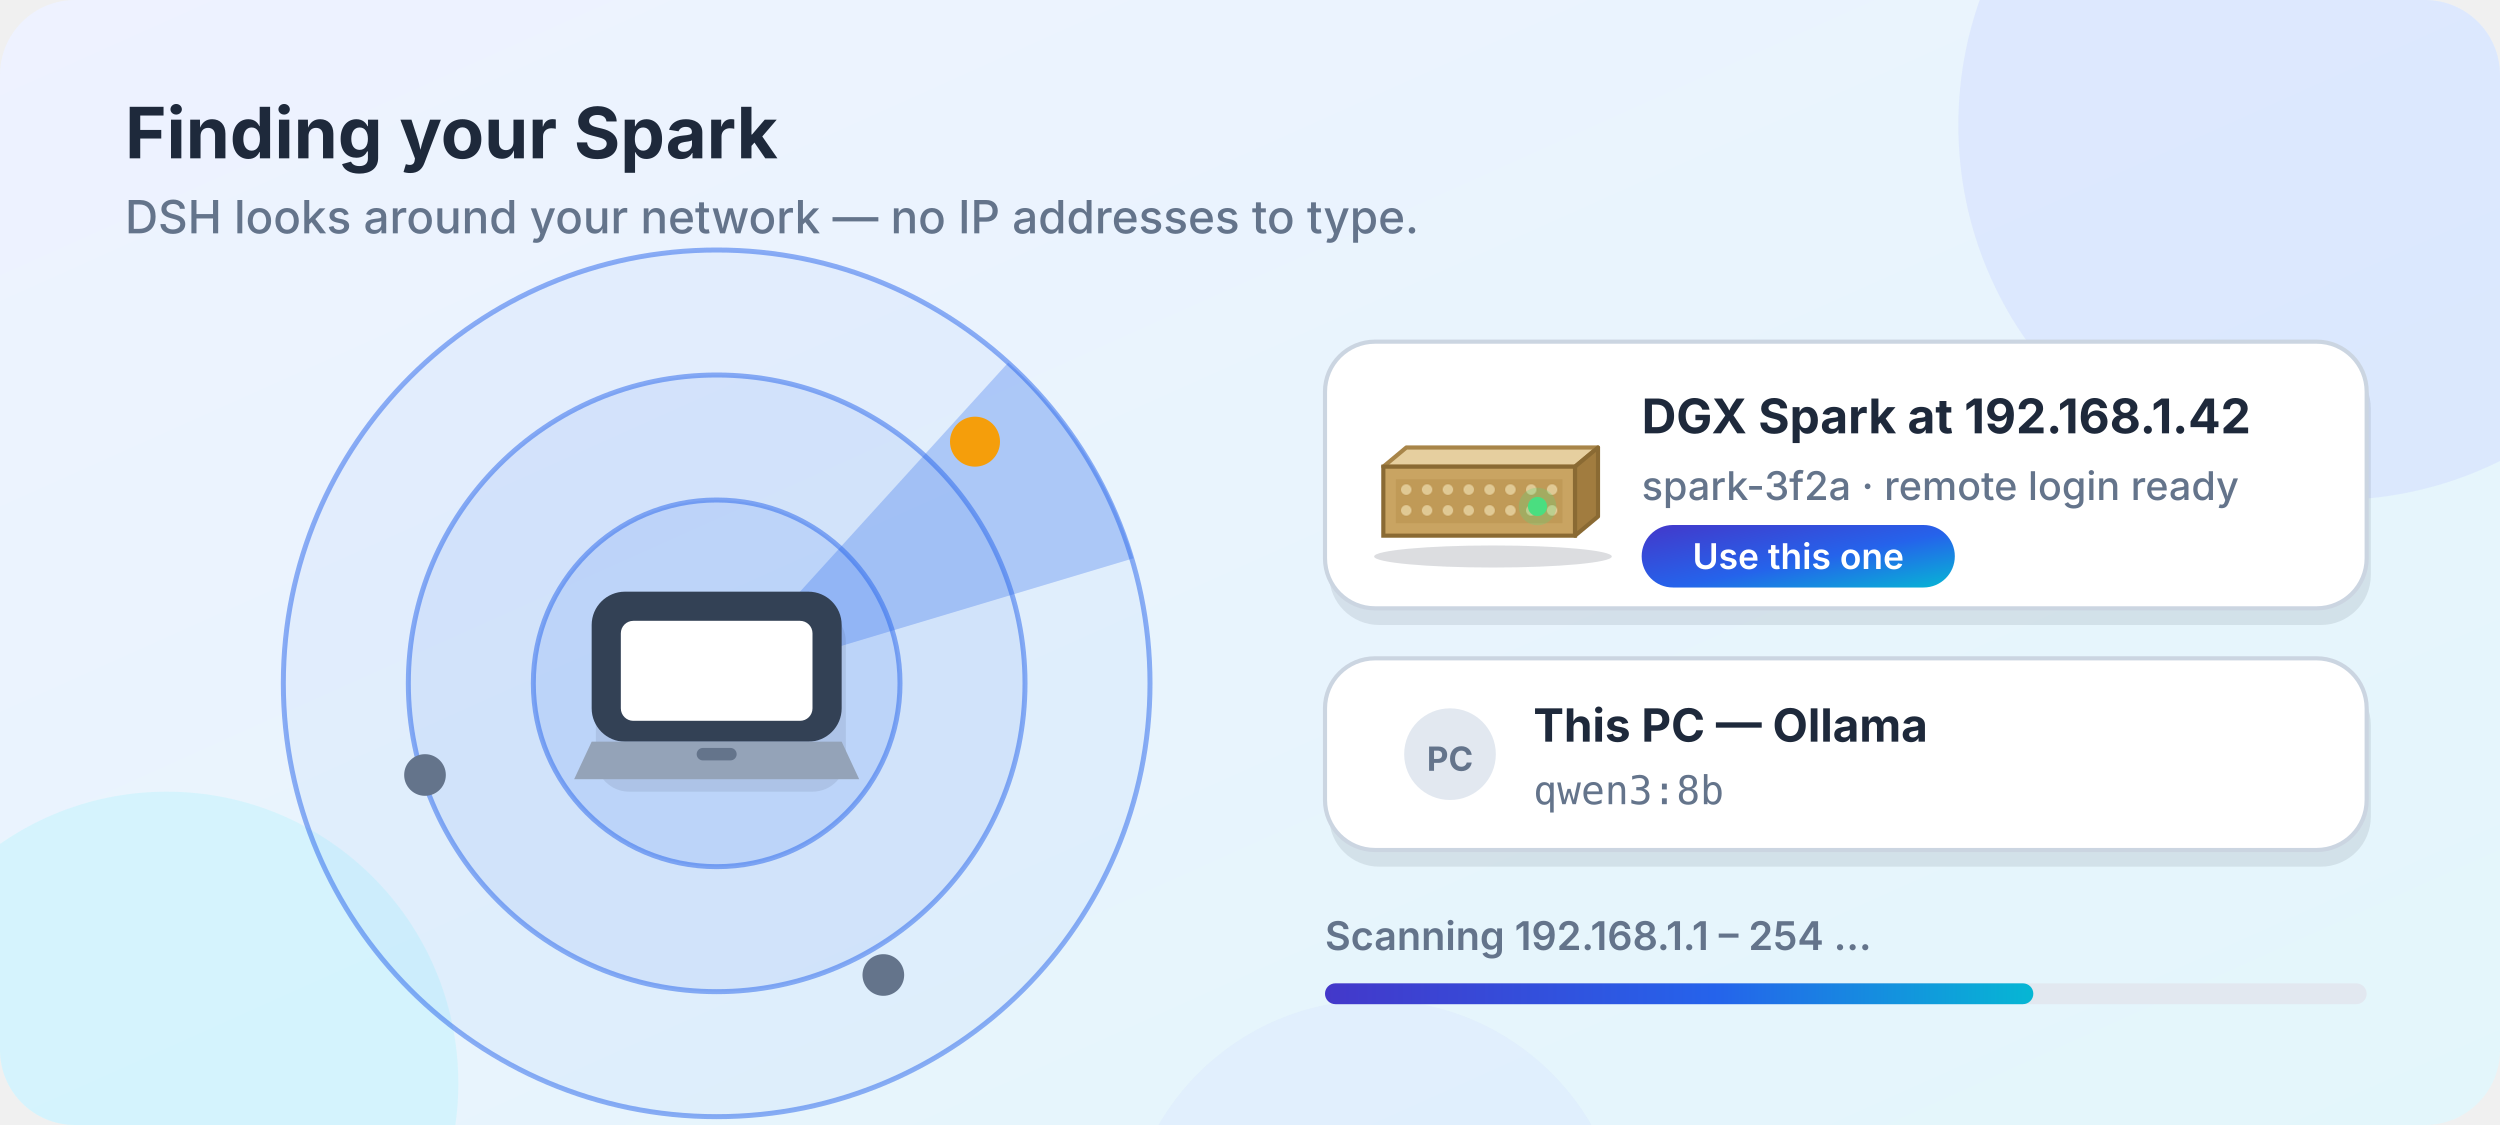
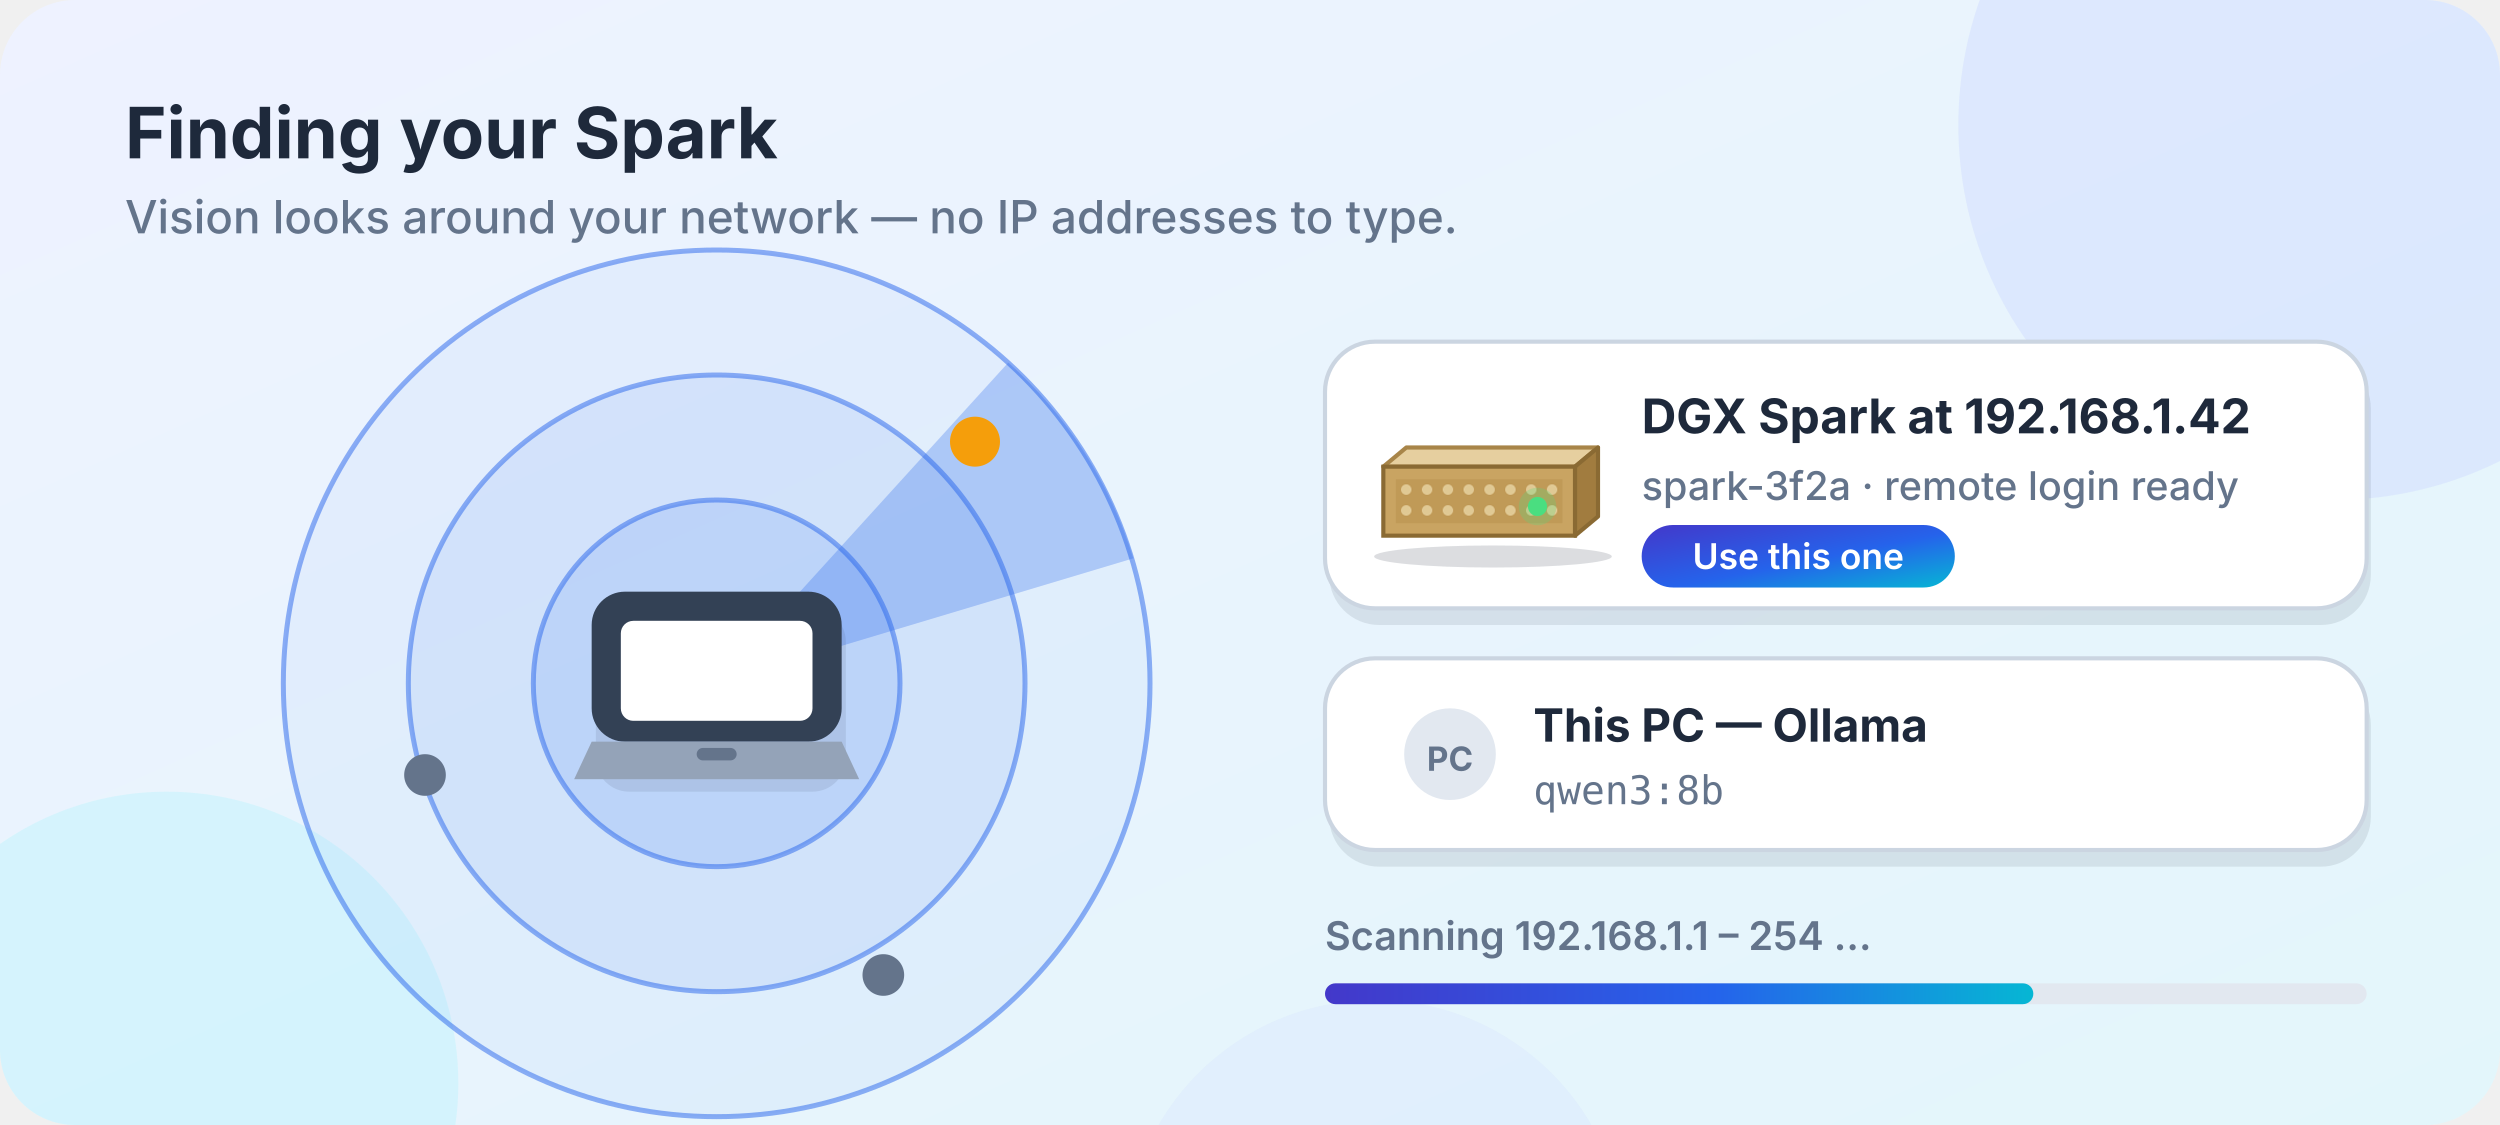
<svg xmlns="http://www.w3.org/2000/svg" width="600" height="270" viewBox="0 0 600 270">
  <defs>
    <linearGradient id="bg" x1="0" y1="0" x2="1" y2="1">
      <stop offset="0" stop-color="#eef2ff" />
      <stop offset="1" stop-color="#e3f6fb" />
    </linearGradient>
    <linearGradient id="brand" x1="0" y1="0" x2="1" y2="1">
      <stop offset="0" stop-color="#4338ca" />
      <stop offset="0.55" stop-color="#2563eb" />
      <stop offset="1" stop-color="#06b6d4" />
    </linearGradient>
    <linearGradient id="brandH" x1="0" y1="0" x2="1" y2="0">
      <stop offset="0" stop-color="#4338ca" />
      <stop offset="0.55" stop-color="#2563eb" />
      <stop offset="1" stop-color="#06b6d4" />
    </linearGradient>
    <pattern id="mesh" width="5" height="5" patternUnits="userSpaceOnUse">
      <rect width="5" height="5" fill="#c09a57" />
      <circle cx="2.5" cy="2.5" r="1.25" fill="#e9d4a4" opacity="0.8" />
    </pattern>
    <clipPath id="frame">
      <rect x="0" y="0" width="600" height="270" rx="18" />
    </clipPath>
  </defs>
  <g clip-path="url(#frame)">
    <rect width="600" height="270" fill="url(#bg)" />
    <circle cx="560" cy="30" r="90" fill="#c7d2fe" opacity="0.35" />
    <circle cx="40" cy="260" r="70" fill="#a5f3fc" opacity="0.3" />
    <circle cx="330.0" cy="300" r="60" fill="#c7d2fe" opacity="0.18" />
    <circle cx="172" cy="164" r="104" fill="#2563eb" opacity="0.05" />
    <circle cx="172" cy="164" r="104" fill="none" stroke="#2563eb" stroke-width="1.2" opacity="0.5" />
    <circle cx="172" cy="164" r="74" fill="#2563eb" opacity="0.08" />
    <circle cx="172" cy="164" r="74" fill="none" stroke="#2563eb" stroke-width="1.2" opacity="0.5" />
    <circle cx="172" cy="164" r="44" fill="#2563eb" opacity="0.12" />
    <circle cx="172" cy="164" r="44" fill="none" stroke="#2563eb" stroke-width="1.2" opacity="0.5" />
    <path d="M172,164 L272,134 A104,104 0 0 0 242,87 Z" fill="#2563eb" opacity="0.28" />
    <rect x="143" y="146" width="60" height="44.0" rx="8" fill="#1e293b" opacity="0.1" />
    <rect x="142" y="142" width="60" height="36.0" rx="8" fill="#334155" />
    <rect x="149" y="149" width="46" height="24.0" rx="3" fill="#ffffff" />
    <path d="M137.8,187.0 L206.2,187.0 L202,178.0 L142,178.0 Z" fill="#94a3b8" />
    <rect x="167.2" y="179.5" width="9.6" height="3" rx="1.5" fill="#64748b" />
    <circle cx="234" cy="106" r="6" fill="#f59e0b" />
    <circle cx="102" cy="186" r="5" fill="#64748b" />
    <circle cx="212" cy="234" r="5" fill="#64748b" />
    <rect x="319" y="86" width="250" height="64" rx="12" fill="#1e293b" opacity="0.1" />
    <rect x="318" y="82" width="250" height="64" rx="12" fill="#ffffff" stroke="#cbd5e1" stroke-width="1" />
    <ellipse cx="358.312" cy="133.56" rx="28.52" ry="2.65" fill="#1e293b" opacity="0.16" />
    <path d="M332,112 L337.52,107.4 L383.52,107.4 L378,112 Z" fill="#e6cf9f" stroke="#a88549" stroke-width="1" stroke-linecap="round" stroke-linejoin="round" />
    <path d="M378,112 L383.52,107.4 L383.52,123.96 L378,128.56 Z" fill="#a17c3f" stroke="#8a6a33" stroke-width="1" stroke-linecap="round" stroke-linejoin="round" />
    <rect x="332" y="112" width="46" height="16.56" rx="0" fill="#c9a462" stroke="#8a6a33" stroke-width="1" />
    <rect x="335" y="115" width="40" height="10.56" rx="0" fill="url(#mesh)" />
    <circle cx="369" cy="121.56" r="2.3" fill="#4ade80" />
    <circle cx="369" cy="121.56" r="4.5" fill="#4ade80" opacity="0.25" />
    <text x="394" y="104" font-family="Inter, 'Segoe UI', 'Liberation Sans', Arial, sans-serif" font-size="11.5" font-weight="700" fill="#1e293b" text-anchor="start">DGX Spark at 192.168.1.42</text>
    <text x="394" y="120" font-family="Inter, 'Segoe UI', 'Liberation Sans', Arial, sans-serif" font-size="9.5" font-weight="500" fill="#64748b" text-anchor="start">spark-3f2a · remote login ready</text>
    <rect x="394" y="126" width="75.16" height="15" rx="7.5" fill="url(#brand)" />
    <text x="431.58" y="136.56" font-family="Inter, 'Segoe UI', 'Liberation Sans', Arial, sans-serif" font-size="8.5" font-weight="600" fill="#ffffff" text-anchor="middle">Use this one</text>
    <rect x="319" y="162" width="250" height="46" rx="12" fill="#1e293b" opacity="0.1" />
    <rect x="318" y="158" width="250" height="46" rx="12" fill="#ffffff" stroke="#cbd5e1" stroke-width="1" />
    <circle cx="348" cy="181" r="11" fill="#e2e8f0" />
    <text x="348" y="185" font-family="Inter, 'Segoe UI', 'Liberation Sans', Arial, sans-serif" font-size="8" font-weight="700" fill="#64748b" text-anchor="middle">PC</text>
    <text x="368" y="178" font-family="Inter, 'Segoe UI', 'Liberation Sans', Arial, sans-serif" font-size="11" font-weight="700" fill="#1e293b" text-anchor="start">This PC — Ollama</text>
    <text x="368" y="193" font-family="'JetBrains Mono', 'Cascadia Mono', Consolas, 'DejaVu Sans Mono', monospace" font-size="9.5" font-weight="500" fill="#64748b" text-anchor="start">qwen3:8b</text>
    <text x="318" y="228" font-family="Inter, 'Segoe UI', 'Liberation Sans', Arial, sans-serif" font-size="9.5" font-weight="600" fill="#64748b" text-anchor="start">Scanning 192.168.1.1 – 254 …</text>
    <rect x="318" y="236" width="250" height="5" rx="2.5" fill="#e2e8f0" />
    <rect x="318" y="236" width="170" height="5" rx="2.5" fill="url(#brandH)" />
    <text x="30" y="38" font-family="Inter, 'Segoe UI', 'Liberation Sans', Arial, sans-serif" font-size="17" font-weight="700" fill="#1e293b" text-anchor="start">Finding your Spark</text>
-     <text x="30" y="56" font-family="Inter, 'Segoe UI', 'Liberation Sans', Arial, sans-serif" font-size="11" font-weight="500" fill="#64748b" text-anchor="start">DSH looks around your network — no IP addresses to type.</text>
+     <text x="30" y="56" font-family="Inter, 'Segoe UI', 'Liberation Sans', Arial, sans-serif" font-size="11" font-weight="500" fill="#64748b" text-anchor="start">Vision looks around your network — no IP addresses to type.</text>
  </g>
</svg>
